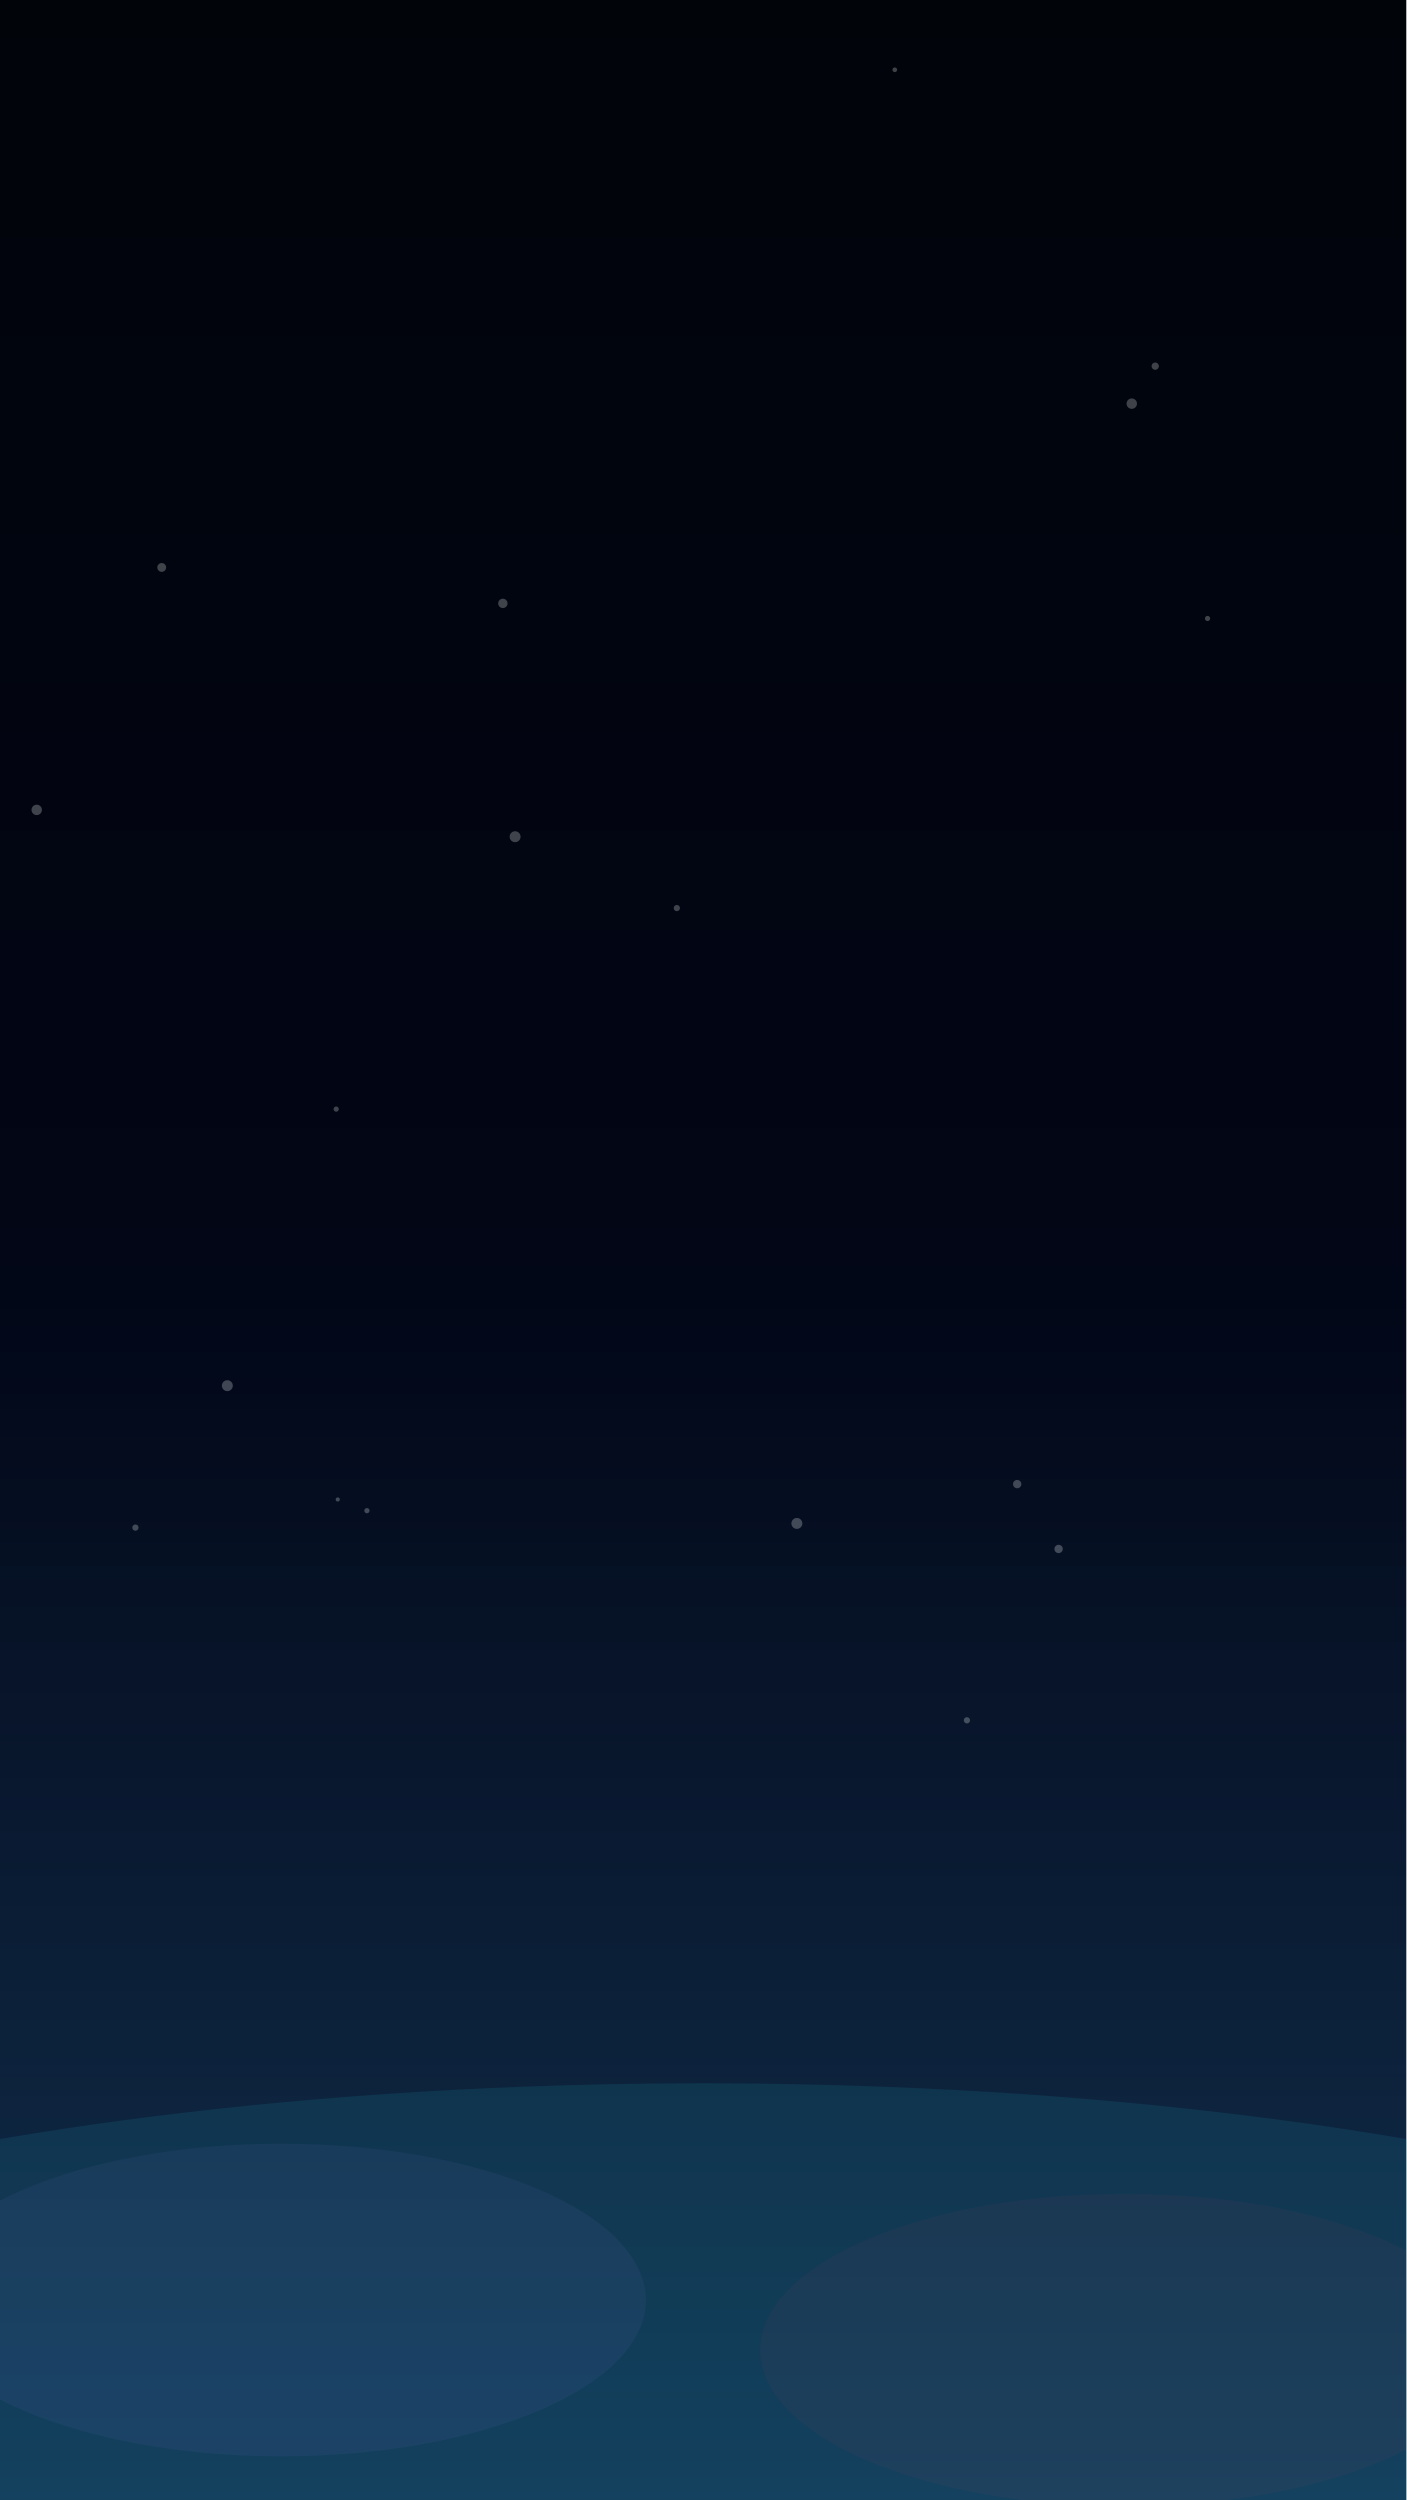
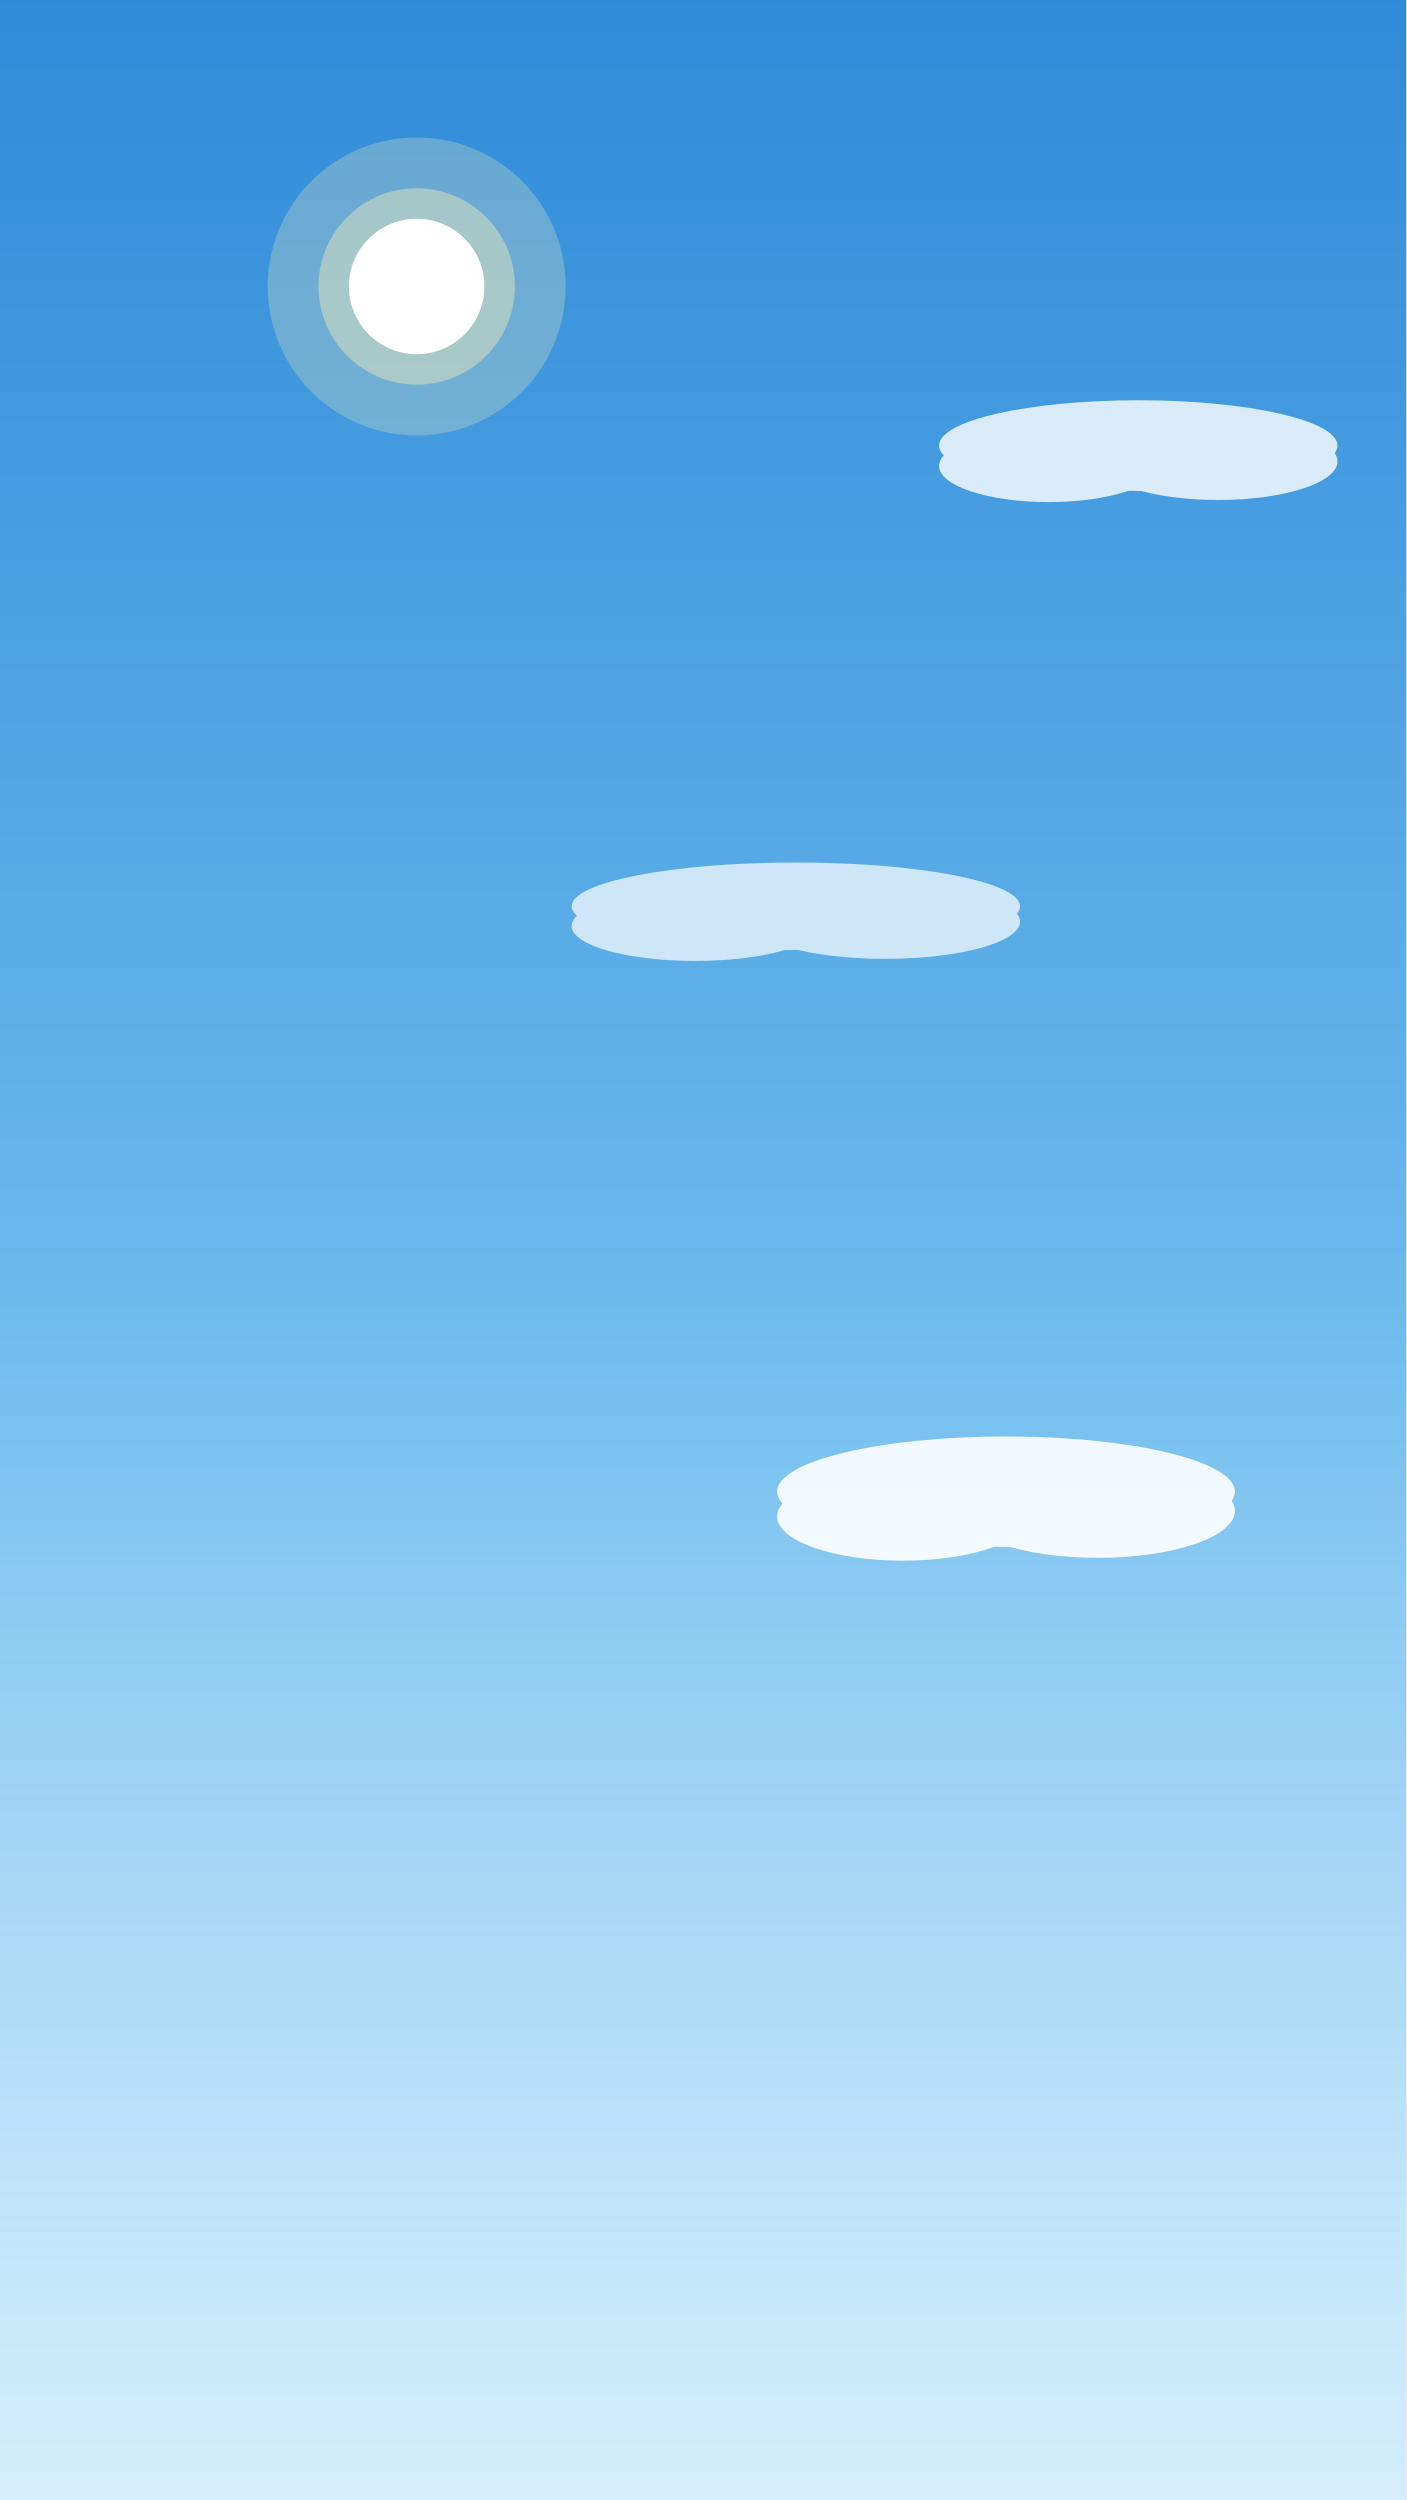
<svg xmlns="http://www.w3.org/2000/svg" width="540" height="960" viewBox="0 0 540 960" preserveAspectRatio="none">
  <defs>
    <linearGradient id="sky" x1="0" y1="0" x2="0" y2="1">
-       <stop offset="0" stop-color="#010409" />
-       <stop offset="0.55" stop-color="#020617" />
-       <stop offset="1" stop-color="#101736" />
+       <stop offset="0" stop-color="#2f8ad8" />
+       <stop offset="0.55" stop-color="#6ebcee" />
+       <stop offset="1" stop-color="#c6e7fa" />
    </linearGradient>
    <linearGradient id="horizon" x1="0" y1="0" x2="0" y2="1">
-       <stop offset="0" stop-color="#22d3ee" stop-opacity="0" />
-       <stop offset="1" stop-color="#22d3ee" stop-opacity="0.14" />
+       <stop offset="0" stop-color="#eaf7ff" stop-opacity="0" />
+       <stop offset="1" stop-color="#eaf7ff" stop-opacity="0.4" />
    </linearGradient>
  </defs>
  <rect width="540" height="960" fill="url(#sky)" />
  <rect y="480" width="540" height="480" fill="url(#horizon)" />
-   <g fill="#f8fafc" opacity="0.25">
-     <circle cx="406.5" cy="594.8" r="1.6" />
-     <circle cx="390.6" cy="569.9" r="1.6" />
-     <circle cx="259.9" cy="348.7" r="1.2" />
-     <circle cx="140.9" cy="580.1" r="1" />
-     <circle cx="193.1" cy="231.7" r="1.8" />
-     <circle cx="434.6" cy="155" r="2" />
-     <circle cx="129.7" cy="575.8" r="0.8" />
-     <circle cx="343.6" cy="26.8" r="0.9" />
-     <circle cx="306" cy="585" r="2.1" />
-     <circle cx="62.1" cy="217.9" r="1.7" />
-     <circle cx="129.1" cy="425.9" r="1" />
-     <circle cx="463.7" cy="237.5" r="1" />
-     <circle cx="14.1" cy="311" r="2" />
-     <circle cx="87.3" cy="532.1" r="2.1" />
-     <circle cx="371.3" cy="660.6" r="1.2" />
-     <circle cx="443.6" cy="140.6" r="1.4" />
-     <circle cx="197.8" cy="321.3" r="2.1" />
-     <circle cx="52" cy="586.6" r="1.2" />
+   <circle cx="160" cy="110" r="57.2" fill="#fff3b8" opacity="0.25" />
+   <circle cx="160" cy="110" r="37.7" fill="#fff3b8" opacity="0.4" />
+   <circle cx="160" cy="110" r="26" fill="#ffffff" />
+   <g fill="#ffffff" opacity="0.9">
+     <ellipse cx="386.3" cy="572.8" rx="87.9" ry="21.2" />
+     <ellipse cx="346.7" cy="582.3" rx="48.3" ry="17" />
+     <ellipse cx="421.5" cy="580.2" rx="52.7" ry="18" />
  </g>
-   <ellipse cx="270" cy="960" rx="540" ry="160" fill="#22d3ee" opacity="0.10" />
-   <ellipse cx="108" cy="883.2" rx="140" ry="60" fill="#a78bfa" opacity="0.06" />
-   <ellipse cx="432" cy="902.4" rx="140" ry="60" fill="#f43f5e" opacity="0.05" />
+   <g fill="#ffffff" opacity="0.7">
+     <ellipse cx="305.6" cy="348" rx="86.1" ry="16.8" />
+     <ellipse cx="266.9" cy="355.6" rx="47.4" ry="13.4" />
+     <ellipse cx="340" cy="353.9" rx="51.7" ry="14.3" />
+   </g>
+   <g fill="#ffffff" opacity="0.8">
+     <ellipse cx="437.1" cy="171.1" rx="76.5" ry="17.4" />
+     <ellipse cx="402.7" cy="178.9" rx="42.1" ry="13.9" />
+     <ellipse cx="467.7" cy="177.2" rx="45.9" ry="14.8" />
+   </g>
</svg>
